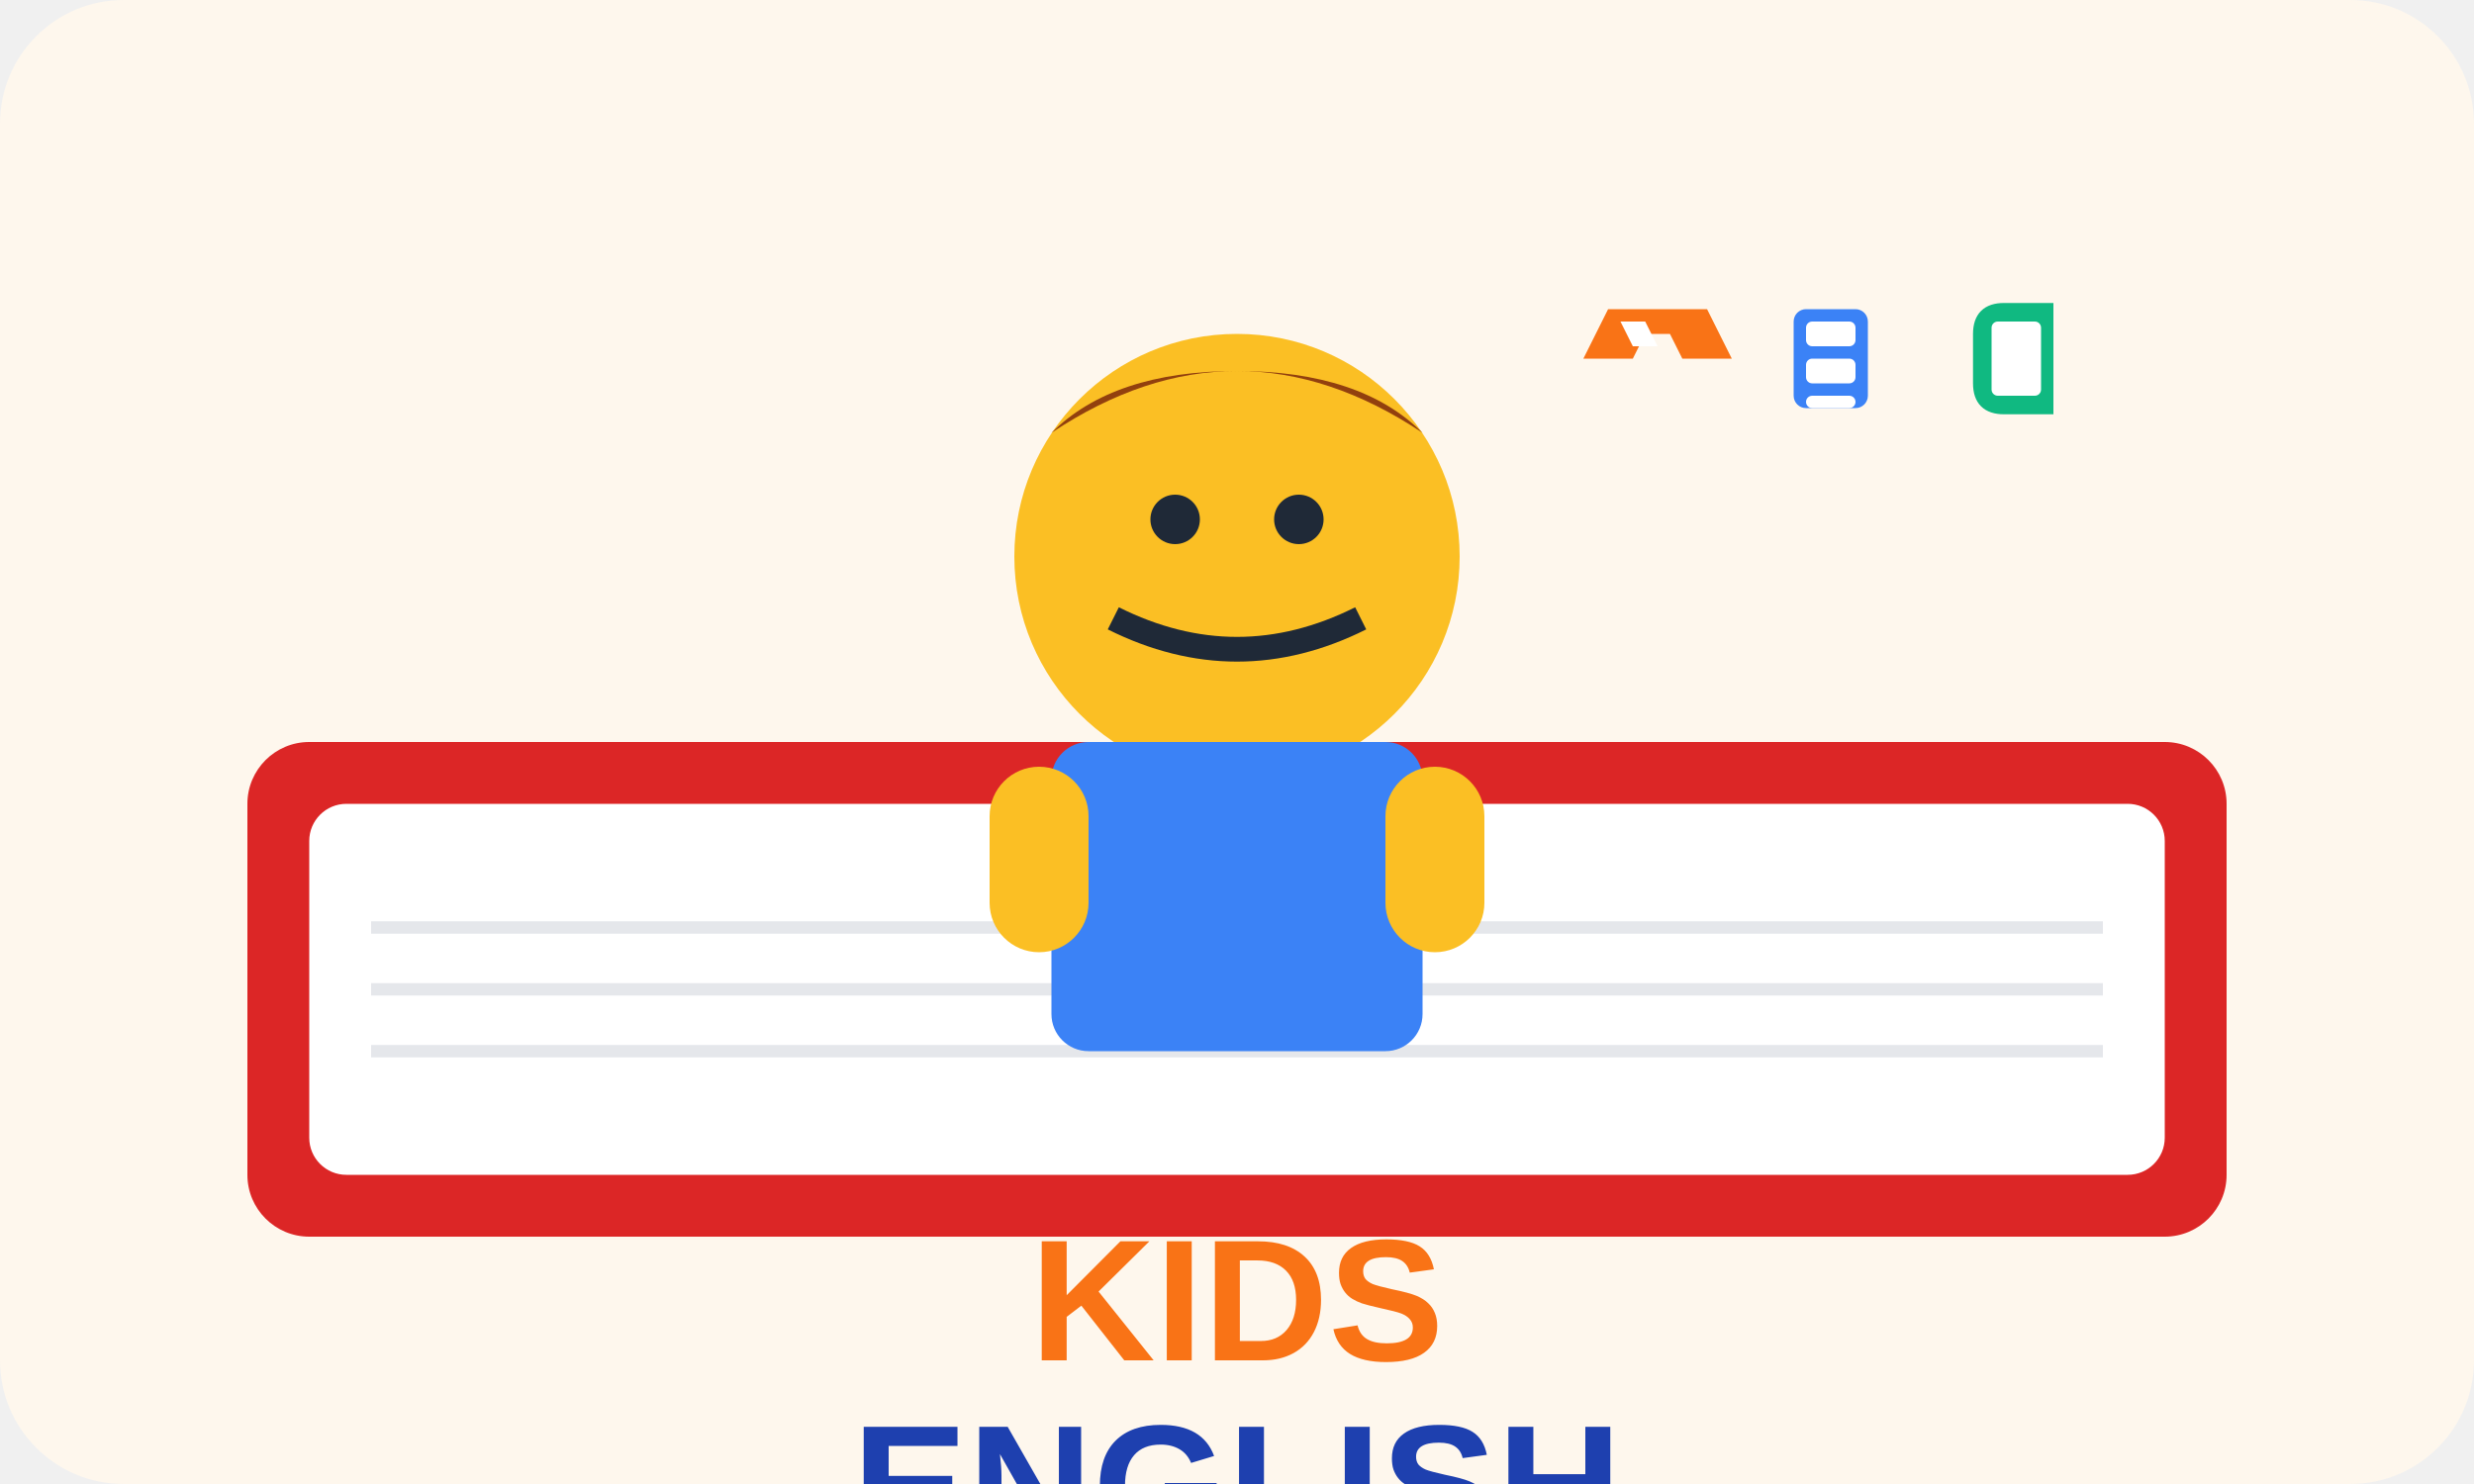
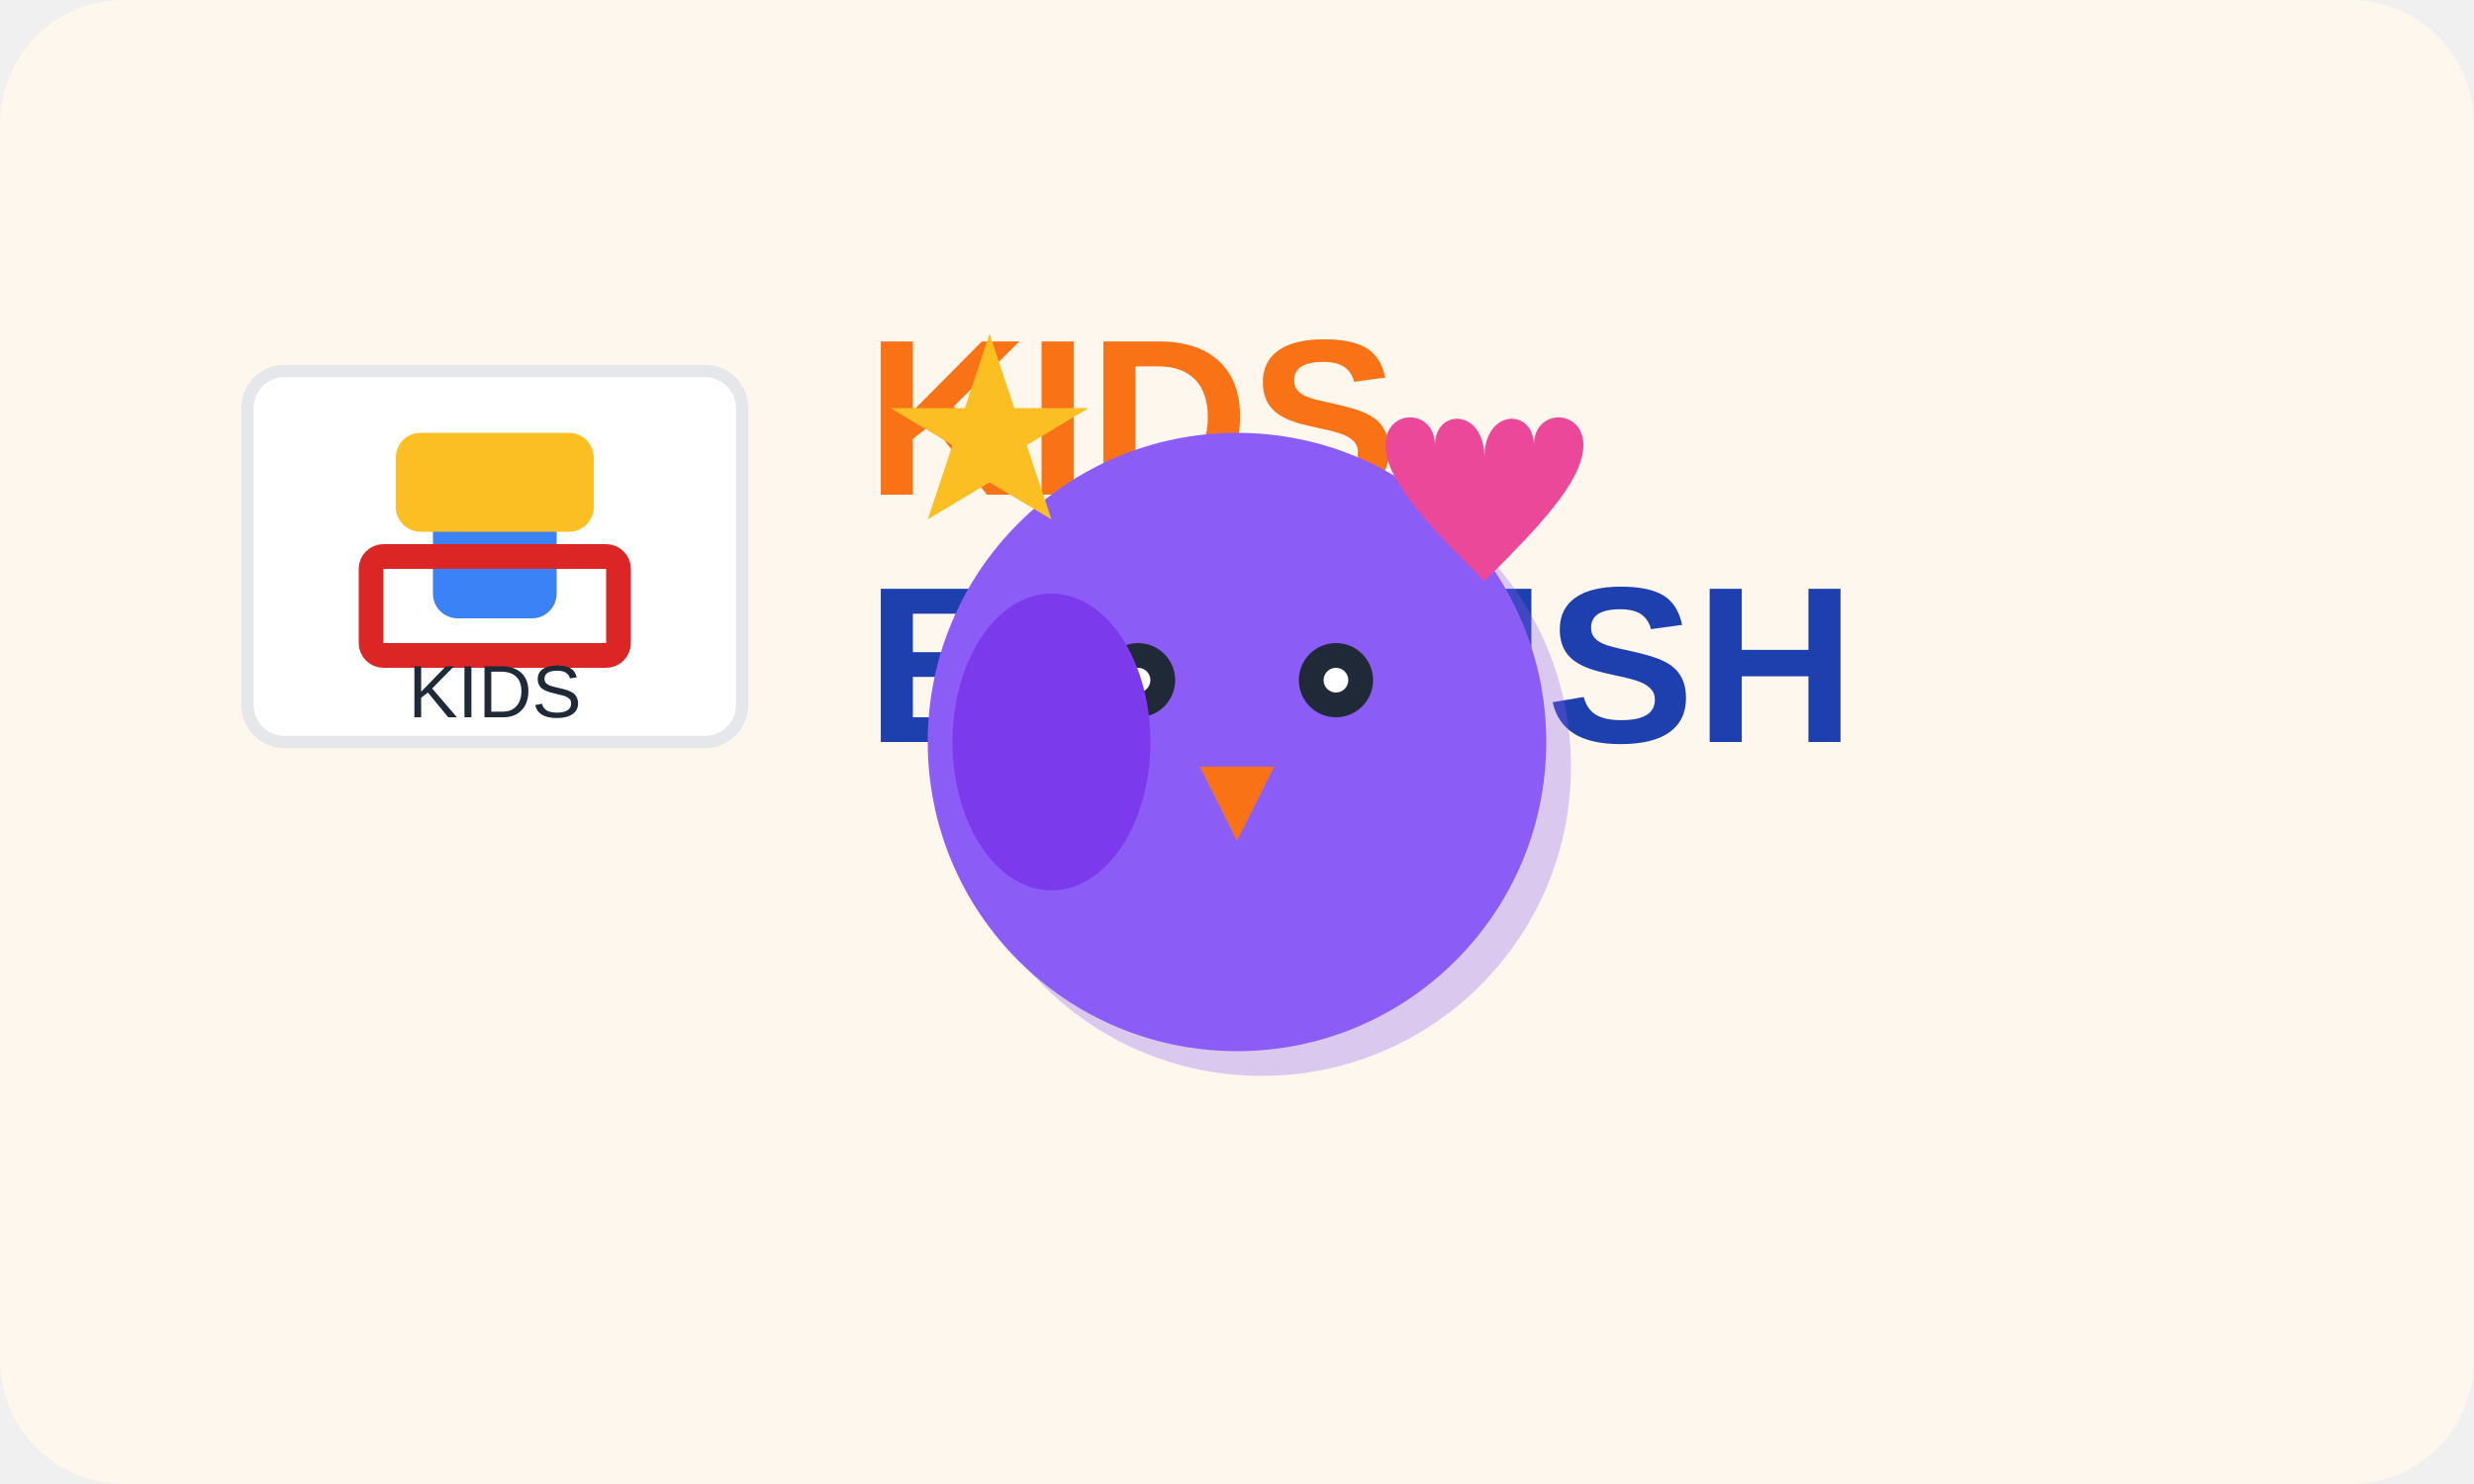
<svg xmlns="http://www.w3.org/2000/svg" width="200" height="120" viewBox="0 0 200 120">
  <rect width="200" height="120" fill="#fef7ed" rx="10" />
-   <rect x="20" y="60" width="160" height="40" fill="#dc2626" rx="5" />
-   <rect x="25" y="65" width="150" height="30" fill="white" rx="3" />
-   <rect x="30" y="70" width="140" height="20" fill="white" />
-   <line x1="30" y1="75" x2="170" y2="75" stroke="#e5e7eb" stroke-width="1" />
-   <line x1="30" y1="80" x2="170" y2="80" stroke="#e5e7eb" stroke-width="1" />
-   <line x1="30" y1="85" x2="170" y2="85" stroke="#e5e7eb" stroke-width="1" />
-   <circle cx="100" cy="45" r="18" fill="#fbbf24" />
-   <path d="M 85 35 Q 100 25 115 35 Q 110 30 100 30 Q 90 30 85 35" fill="#92400e" />
-   <circle cx="95" cy="42" r="2" fill="#1f2937" />
-   <circle cx="105" cy="42" r="2" fill="#1f2937" />
-   <path d="M 90 50 Q 100 55 110 50" stroke="#1f2937" stroke-width="2" fill="none" />
-   <rect x="85" y="60" width="30" height="25" fill="#3b82f6" rx="3" />
-   <rect x="80" y="62" width="8" height="15" fill="#fbbf24" rx="4" />
-   <rect x="112" y="62" width="8" height="15" fill="#fbbf24" rx="4" />
-   <circle cx="84" cy="70" r="4" fill="#fbbf24" />
-   <g transform="translate(130, 25)">
-     <path d="M 0 0 L 8 0 L 10 4 L 6 4 L 5 2 L 3 2 L 2 4 L -2 4 L 0 0 Z" fill="#f97316" />
-     <path d="M 1 1 L 3 1 L 4 3 L 2 3 L 1 1 Z" fill="white" />
+   <g transform="translate(20, 30)">
+     <rect x="0" y="0" width="40" height="30" fill="white" rx="3" stroke="#e5e7eb" stroke-width="1" />
+     <rect x="15" y="8" width="10" height="12" fill="#3b82f6" rx="2" />
+     <rect x="12" y="5" width="16" height="8" fill="#fbbf24" rx="2" />
+     <rect x="10" y="15" width="20" height="8" fill="none" stroke="#dc2626" stroke-width="2" rx="1" />
+     <text x="20" y="28" text-anchor="middle" font-family="Arial, sans-serif" font-size="6" fill="#1f2937">KIDS</text>
  </g>
-   <g transform="translate(145, 25)">
-     <rect x="0" y="0" width="6" height="8" fill="#3b82f6" rx="1" />
-     <rect x="1" y="1" width="4" height="2" fill="white" rx="0.5" />
-     <rect x="1" y="4" width="4" height="2" fill="white" rx="0.5" />
-     <rect x="1" y="7" width="4" height="1" fill="white" rx="0.5" />
+   <g transform="translate(70, 40)">
+     <text x="0" y="0" font-family="Arial, sans-serif" font-size="18" font-weight="bold" fill="#f97316">KIDS</text>
+     <text x="0" y="20" font-family="Arial, sans-serif" font-size="18" font-weight="bold" fill="#1e40af">ENGLISH</text>
  </g>
-   <g transform="translate(160, 25)">
-     <path d="M 6 0 L 2 0 Q 0 0 0 2 L 0 6 Q 0 8 2 8 L 6 8" fill="#10b981" stroke="#10b981" stroke-width="1" />
-     <rect x="1" y="1" width="4" height="6" fill="white" rx="0.5" />
+   <g transform="translate(100, 60)">
+     <circle cx="2" cy="2" r="25" fill="#8b5cf6" opacity="0.3" />
+     <circle cx="0" cy="0" r="25" fill="#8b5cf6" />
+     <circle cx="-8" cy="-5" r="3" fill="#1f2937" />
+     <circle cx="8" cy="-5" r="3" fill="#1f2937" />
+     <circle cx="-8" cy="-5" r="1" fill="white" />
+     <circle cx="8" cy="-5" r="1" fill="white" />
+     <path d="M -3 2 L 3 2 L 0 8 Z" fill="#f97316" />
+     <ellipse cx="-15" cy="0" rx="8" ry="12" fill="#7c3aed" />
  </g>
-   <text x="100" y="110" text-anchor="middle" font-family="Arial, sans-serif" font-size="14" font-weight="bold" fill="#f97316">KIDS</text>
-   <text x="100" y="125" text-anchor="middle" font-family="Arial, sans-serif" font-size="14" font-weight="bold" fill="#1e40af">ENGLISH</text>
+   <g transform="translate(80, 35)">
+     <path d="M 0 -8 L 2 -2 L 8 -2 L 3 1 L 5 7 L 0 4 L -5 7 L -3 1 L -8 -2 L -2 -2 Z" fill="#fbbf24" />
+   </g>
+   <g transform="translate(120, 35)">
+     <path d="M 0 2 C 0 -2 -4 -2 -4 1 C -4 -2 -8 -2 -8 1 C -8 4 -4 8 0 12 C 4 8 8 4 8 1 C 8 -2 4 -2 4 1 C 4 -2 0 -2 0 2 Z" fill="#ec4899" />
+   </g>
</svg>
